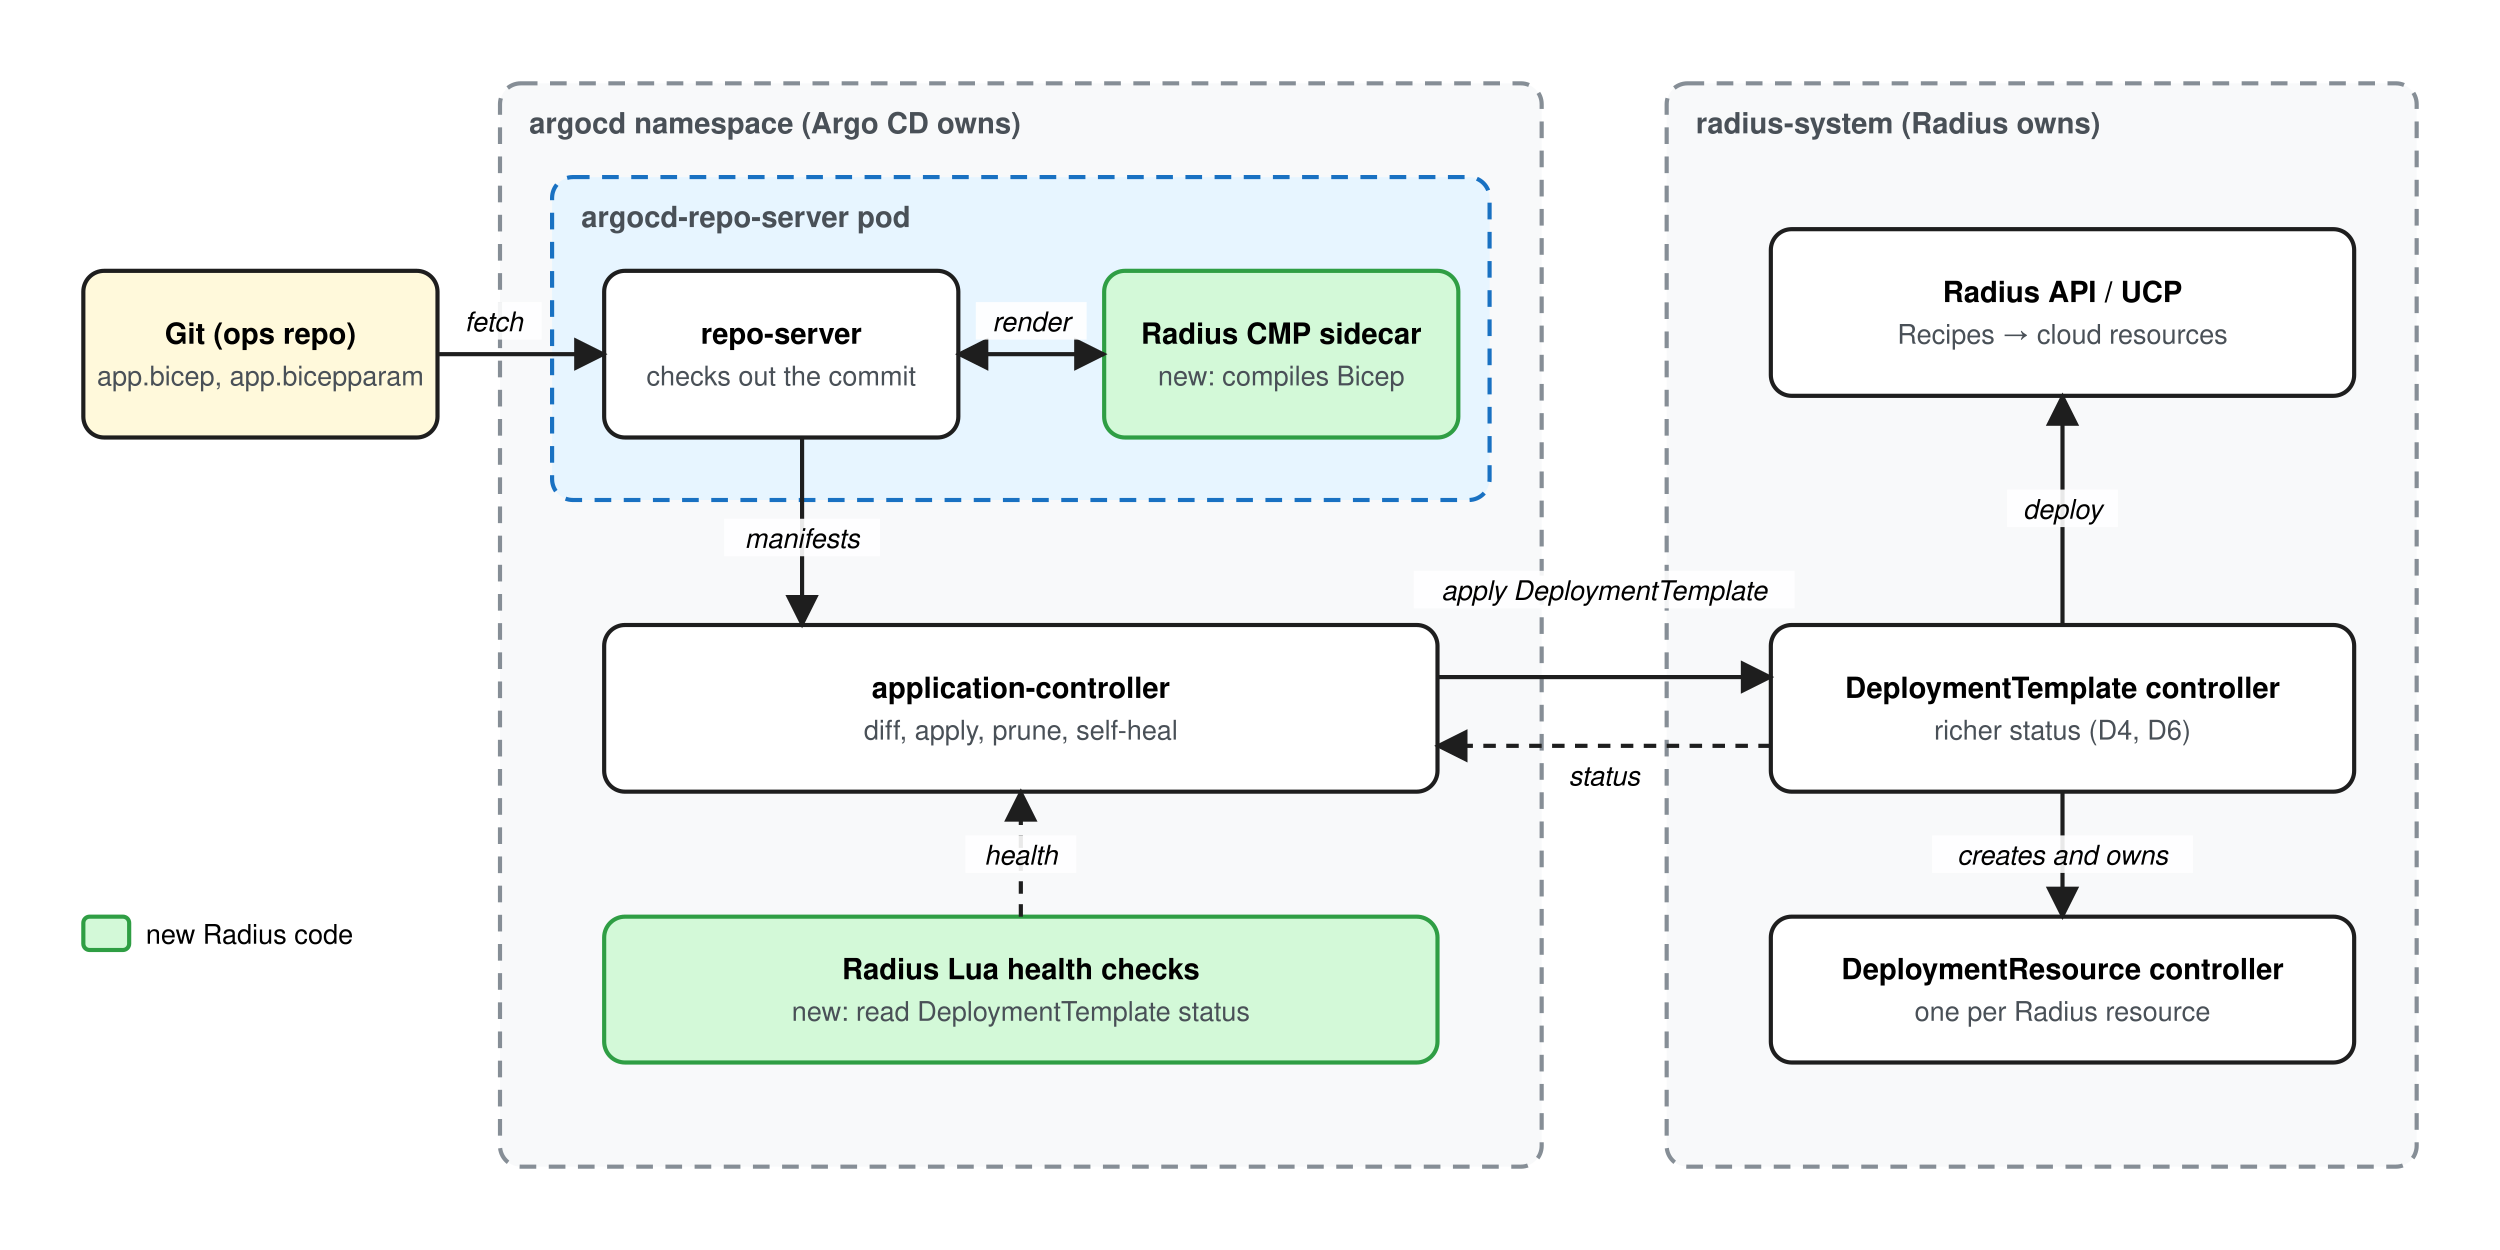
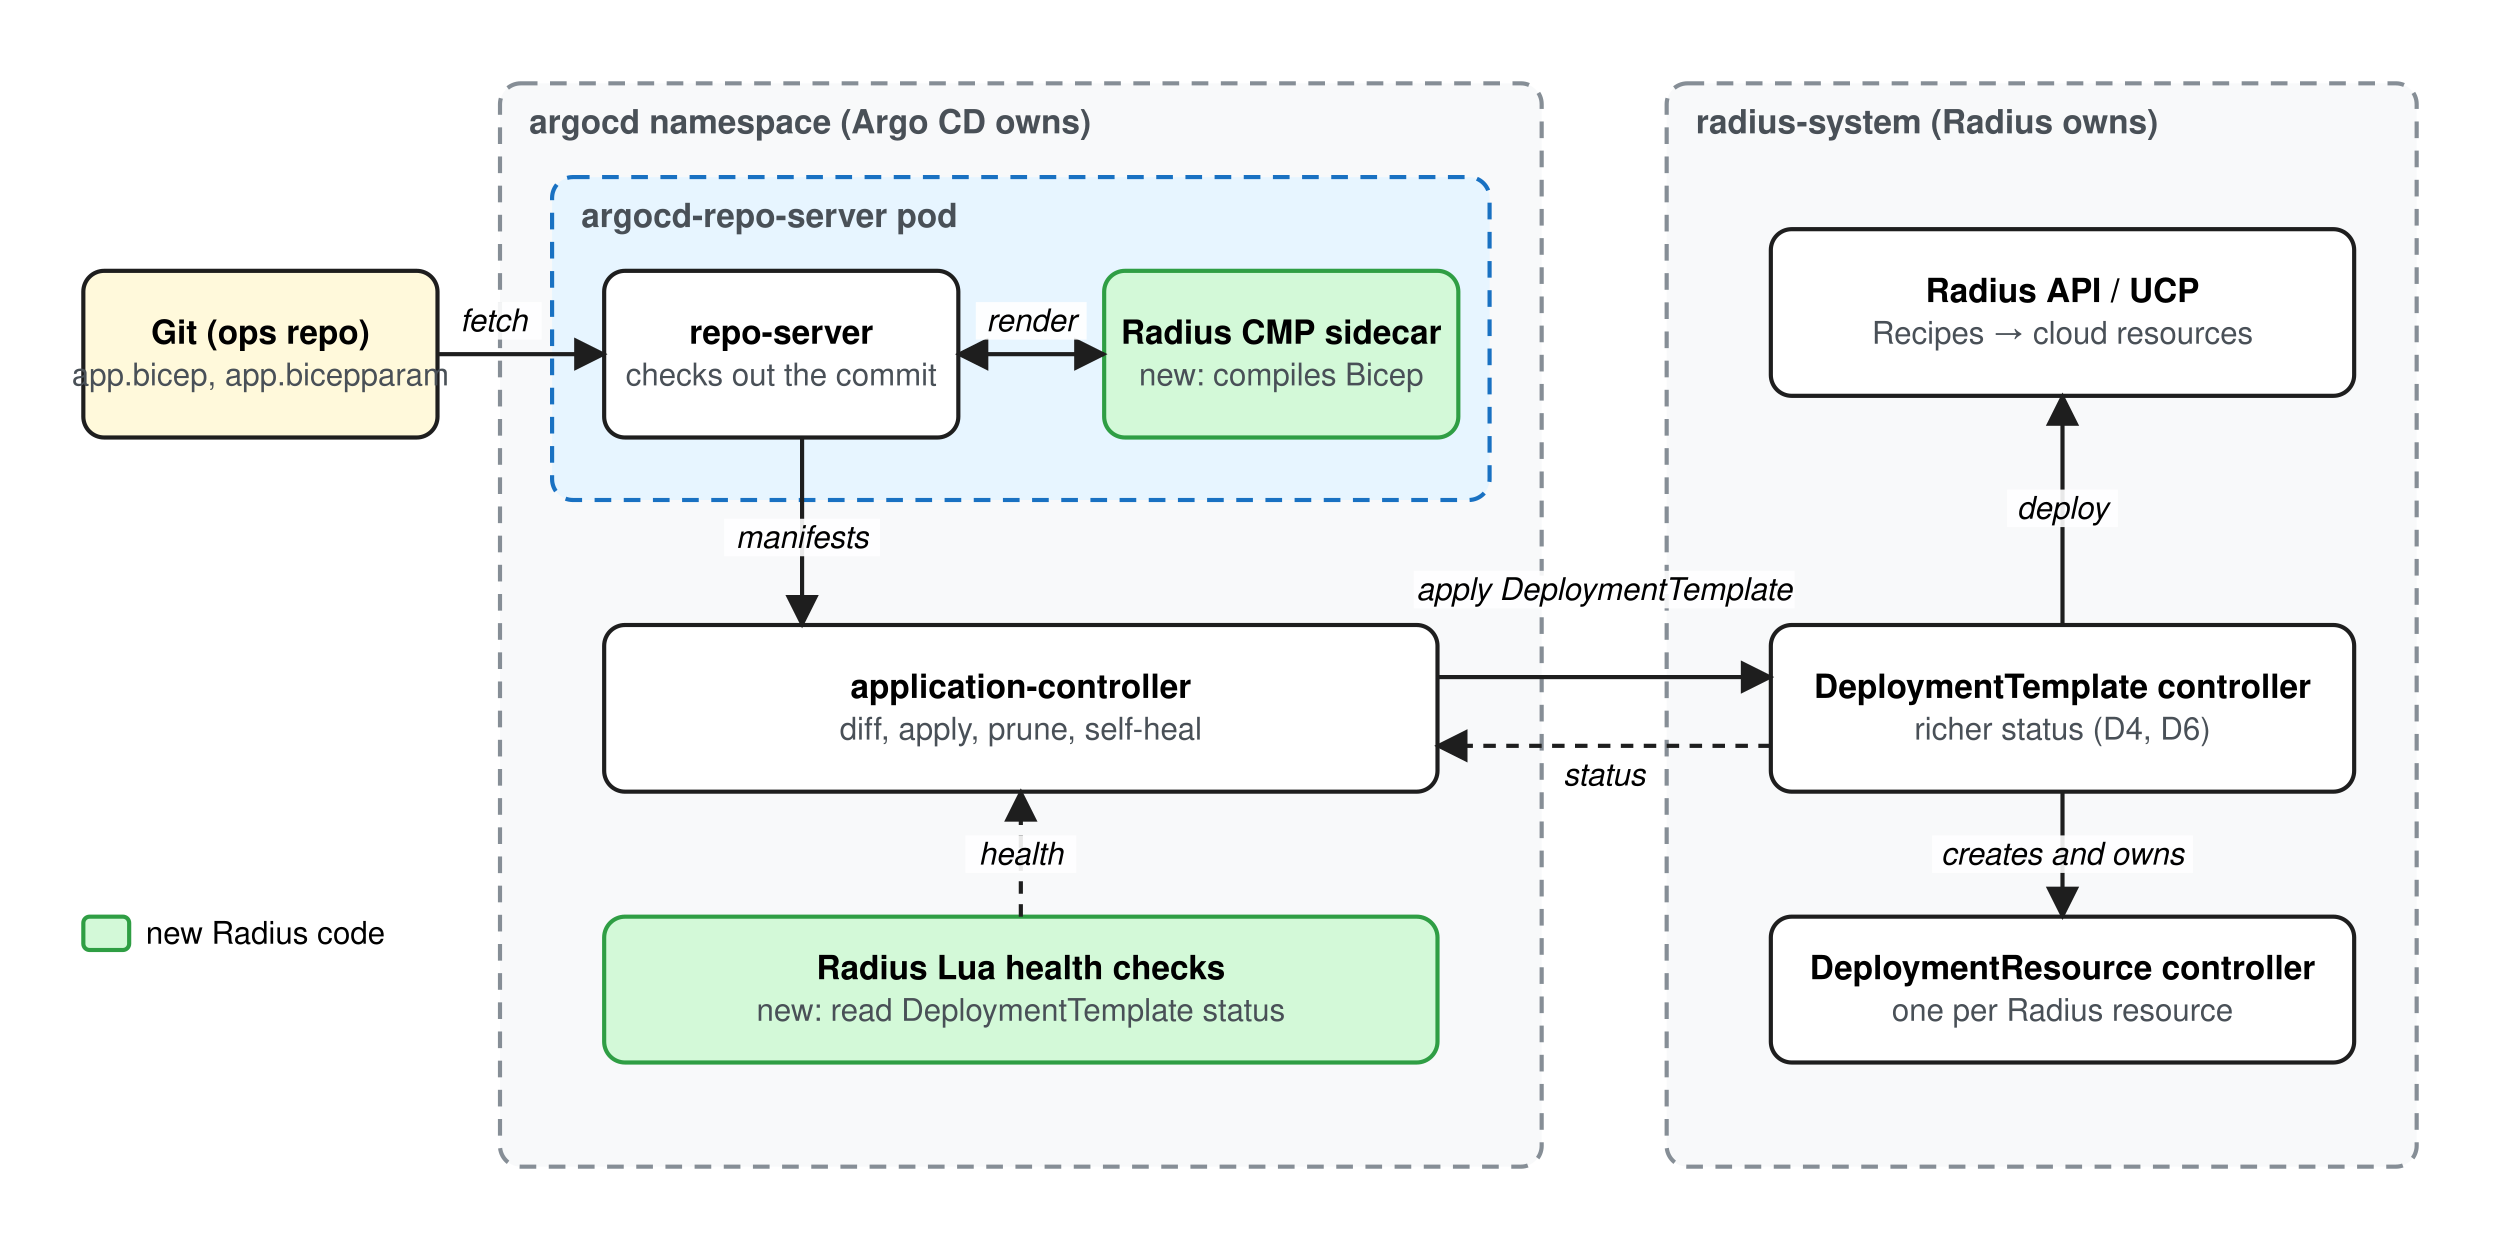
- <svg xmlns="http://www.w3.org/2000/svg" viewBox="0 0 1200 600" font-family="Helvetica, Arial, sans-serif" font-size="14">
+ <svg xmlns="http://www.w3.org/2000/svg" viewBox="0 0 1200 600" font-family="Helvetica, Arial, sans-serif" font-size="16">
  <defs>
    <marker id="arrow" viewBox="0 0 10 10" refX="9" refY="5" markerWidth="8" markerHeight="8" orient="auto-start-reverse">
      <path d="M0,0 L10,5 L0,10 z" fill="#1e1e1e" />
    </marker>
  </defs>
  <rect width="1200" height="600" fill="#ffffff" />
  <rect x="240" y="40" width="500" height="520" rx="10" ry="10" fill="#f8f9fa" stroke="#868e96" stroke-width="2" stroke-dasharray="8 6" />
  <text x="254" y="64" font-weight="bold" fill="#495057">argocd namespace (Argo CD owns)</text>
  <rect x="800" y="40" width="360" height="520" rx="10" ry="10" fill="#f8f9fa" stroke="#868e96" stroke-width="2" stroke-dasharray="8 6" />
  <text x="814" y="64" font-weight="bold" fill="#495057">radius-system (Radius owns)</text>
  <rect x="265" y="85" width="450" height="155" rx="10" ry="10" fill="#e7f5ff" stroke="#1971c2" stroke-width="2" stroke-dasharray="8 6" />
  <text x="279" y="109" font-weight="bold" fill="#495057">argocd-repo-server pod</text>
  <rect x="40" y="130" width="170" height="80" rx="10" ry="10" fill="#fff9db" stroke="#1e1e1e" stroke-width="2" />
  <text x="125.0" y="165.0" text-anchor="middle" font-weight="bold">Git (ops repo)</text>
-   <text x="125.0" y="185.0" text-anchor="middle" fill="#495057" font-size="13">app.bicep, app.bicepparam</text>
+   <text x="125.0" y="185.0" text-anchor="middle" fill="#495057" font-size="15">app.bicep, app.bicepparam</text>
  <rect x="290" y="130" width="170" height="80" rx="10" ry="10" fill="#ffffff" stroke="#1e1e1e" stroke-width="2" />
  <text x="375.0" y="165.0" text-anchor="middle" font-weight="bold">repo-server</text>
-   <text x="375.0" y="185.0" text-anchor="middle" fill="#495057" font-size="13">checks out the commit</text>
+   <text x="375.0" y="185.0" text-anchor="middle" fill="#495057" font-size="15">checks out the commit</text>
  <rect x="530" y="130" width="170" height="80" rx="10" ry="10" fill="#d3f9d8" stroke="#2f9e44" stroke-width="2" />
  <text x="615.0" y="165.0" text-anchor="middle" font-weight="bold">Radius CMP sidecar</text>
-   <text x="615.0" y="185.0" text-anchor="middle" fill="#495057" font-size="13">new: compiles Bicep</text>
+   <text x="615.0" y="185.0" text-anchor="middle" fill="#495057" font-size="15">new: compiles Bicep</text>
  <rect x="290" y="300" width="400" height="80" rx="10" ry="10" fill="#ffffff" stroke="#1e1e1e" stroke-width="2" />
  <text x="490.0" y="335.0" text-anchor="middle" font-weight="bold">application-controller</text>
-   <text x="490.0" y="355.0" text-anchor="middle" fill="#495057" font-size="13">diff, apply, prune, self-heal</text>
+   <text x="490.0" y="355.0" text-anchor="middle" fill="#495057" font-size="15">diff, apply, prune, self-heal</text>
  <rect x="290" y="440" width="400" height="70" rx="10" ry="10" fill="#d3f9d8" stroke="#2f9e44" stroke-width="2" />
  <text x="490.0" y="470.0" text-anchor="middle" font-weight="bold">Radius Lua health checks</text>
-   <text x="490.0" y="490.0" text-anchor="middle" fill="#495057" font-size="13">new: read DeploymentTemplate status</text>
+   <text x="490.0" y="490.0" text-anchor="middle" fill="#495057" font-size="15">new: read DeploymentTemplate status</text>
  <rect x="850" y="110" width="280" height="80" rx="10" ry="10" fill="#ffffff" stroke="#1e1e1e" stroke-width="2" />
  <text x="990.0" y="145.0" text-anchor="middle" font-weight="bold">Radius API / UCP</text>
-   <text x="990.0" y="165.0" text-anchor="middle" fill="#495057" font-size="13">Recipes → cloud resources</text>
+   <text x="990.0" y="165.0" text-anchor="middle" fill="#495057" font-size="15">Recipes → cloud resources</text>
  <rect x="850" y="300" width="280" height="80" rx="10" ry="10" fill="#ffffff" stroke="#1e1e1e" stroke-width="2" />
  <text x="990.0" y="335.0" text-anchor="middle" font-weight="bold">DeploymentTemplate controller</text>
-   <text x="990.0" y="355.0" text-anchor="middle" fill="#495057" font-size="13">richer status (D4, D6)</text>
+   <text x="990.0" y="355.0" text-anchor="middle" fill="#495057" font-size="15">richer status (D4, D6)</text>
  <rect x="850" y="440" width="280" height="70" rx="10" ry="10" fill="#ffffff" stroke="#1e1e1e" stroke-width="2" />
  <text x="990.0" y="470.0" text-anchor="middle" font-weight="bold">DeploymentResource controller</text>
-   <text x="990.0" y="490.0" text-anchor="middle" fill="#495057" font-size="13">one per Radius resource</text>
+   <text x="990.0" y="490.0" text-anchor="middle" fill="#495057" font-size="15">one per Radius resource</text>
  <polyline points="210,170 290,170" fill="none" stroke="#1e1e1e" stroke-width="2" marker-end="url(#arrow)" />
  <rect x="214.0" y="145" width="46.0" height="18" fill="#ffffff" opacity="0.9" />
-   <text x="237" y="159" text-anchor="middle" font-size="13" font-style="italic">fetch</text>
+   <text x="237" y="159" text-anchor="middle" font-size="15" font-style="italic">fetch</text>
  <polyline points="460,170 530,170" fill="none" stroke="#1e1e1e" stroke-width="2" marker-start="url(#arrow)" marker-end="url(#arrow)" />
  <rect x="468.4" y="145" width="53.2" height="18" fill="#ffffff" opacity="0.9" />
-   <text x="495" y="159" text-anchor="middle" font-size="13" font-style="italic">render</text>
+   <text x="495" y="159" text-anchor="middle" font-size="15" font-style="italic">render</text>
  <polyline points="385,210 385,300" fill="none" stroke="#1e1e1e" stroke-width="2" marker-end="url(#arrow)" />
  <rect x="347.6" y="249" width="74.8" height="18" fill="#ffffff" opacity="0.9" />
-   <text x="385" y="263" text-anchor="middle" font-size="13" font-style="italic">manifests</text>
+   <text x="385" y="263" text-anchor="middle" font-size="15" font-style="italic">manifests</text>
  <polyline points="690,325 850,325" fill="none" stroke="#1e1e1e" stroke-width="2" marker-end="url(#arrow)" />
  <rect x="678.6" y="274" width="182.8" height="18" fill="#ffffff" opacity="0.9" />
-   <text x="770" y="288" text-anchor="middle" font-size="13" font-style="italic">apply DeploymentTemplate</text>
+   <text x="770" y="288" text-anchor="middle" font-size="15" font-style="italic">apply DeploymentTemplate</text>
  <polyline points="850,358 690,358" fill="none" stroke="#1e1e1e" stroke-width="2" stroke-dasharray="6 5" marker-end="url(#arrow)" />
  <rect x="743.4" y="363" width="53.2" height="18" fill="#ffffff" opacity="0.9" />
-   <text x="770" y="377" text-anchor="middle" font-size="13" font-style="italic">status</text>
+   <text x="770" y="377" text-anchor="middle" font-size="15" font-style="italic">status</text>
  <polyline points="490,440 490,380" fill="none" stroke="#1e1e1e" stroke-width="2" stroke-dasharray="6 5" marker-end="url(#arrow)" />
  <rect x="463.4" y="401" width="53.2" height="18" fill="#ffffff" opacity="0.9" />
-   <text x="490" y="415" text-anchor="middle" font-size="13" font-style="italic">health</text>
+   <text x="490" y="415" text-anchor="middle" font-size="15" font-style="italic">health</text>
  <polyline points="990,300 990,190" fill="none" stroke="#1e1e1e" stroke-width="2" marker-end="url(#arrow)" />
  <rect x="963.4" y="235" width="53.2" height="18" fill="#ffffff" opacity="0.9" />
-   <text x="990" y="249" text-anchor="middle" font-size="13" font-style="italic">deploy</text>
+   <text x="990" y="249" text-anchor="middle" font-size="15" font-style="italic">deploy</text>
  <polyline points="990,380 990,440" fill="none" stroke="#1e1e1e" stroke-width="2" marker-end="url(#arrow)" />
  <rect x="927.4" y="401" width="125.2" height="18" fill="#ffffff" opacity="0.9" />
-   <text x="990" y="415" text-anchor="middle" font-size="13" font-style="italic">creates and owns</text>
+   <text x="990" y="415" text-anchor="middle" font-size="15" font-style="italic">creates and owns</text>
  <rect x="40" y="440" width="22" height="16" rx="3" fill="#d3f9d8" stroke="#2f9e44" stroke-width="2" />
-   <text x="70" y="453" font-size="13">new Radius code</text>
+   <text x="70" y="453" font-size="15">new Radius code</text>
</svg>
